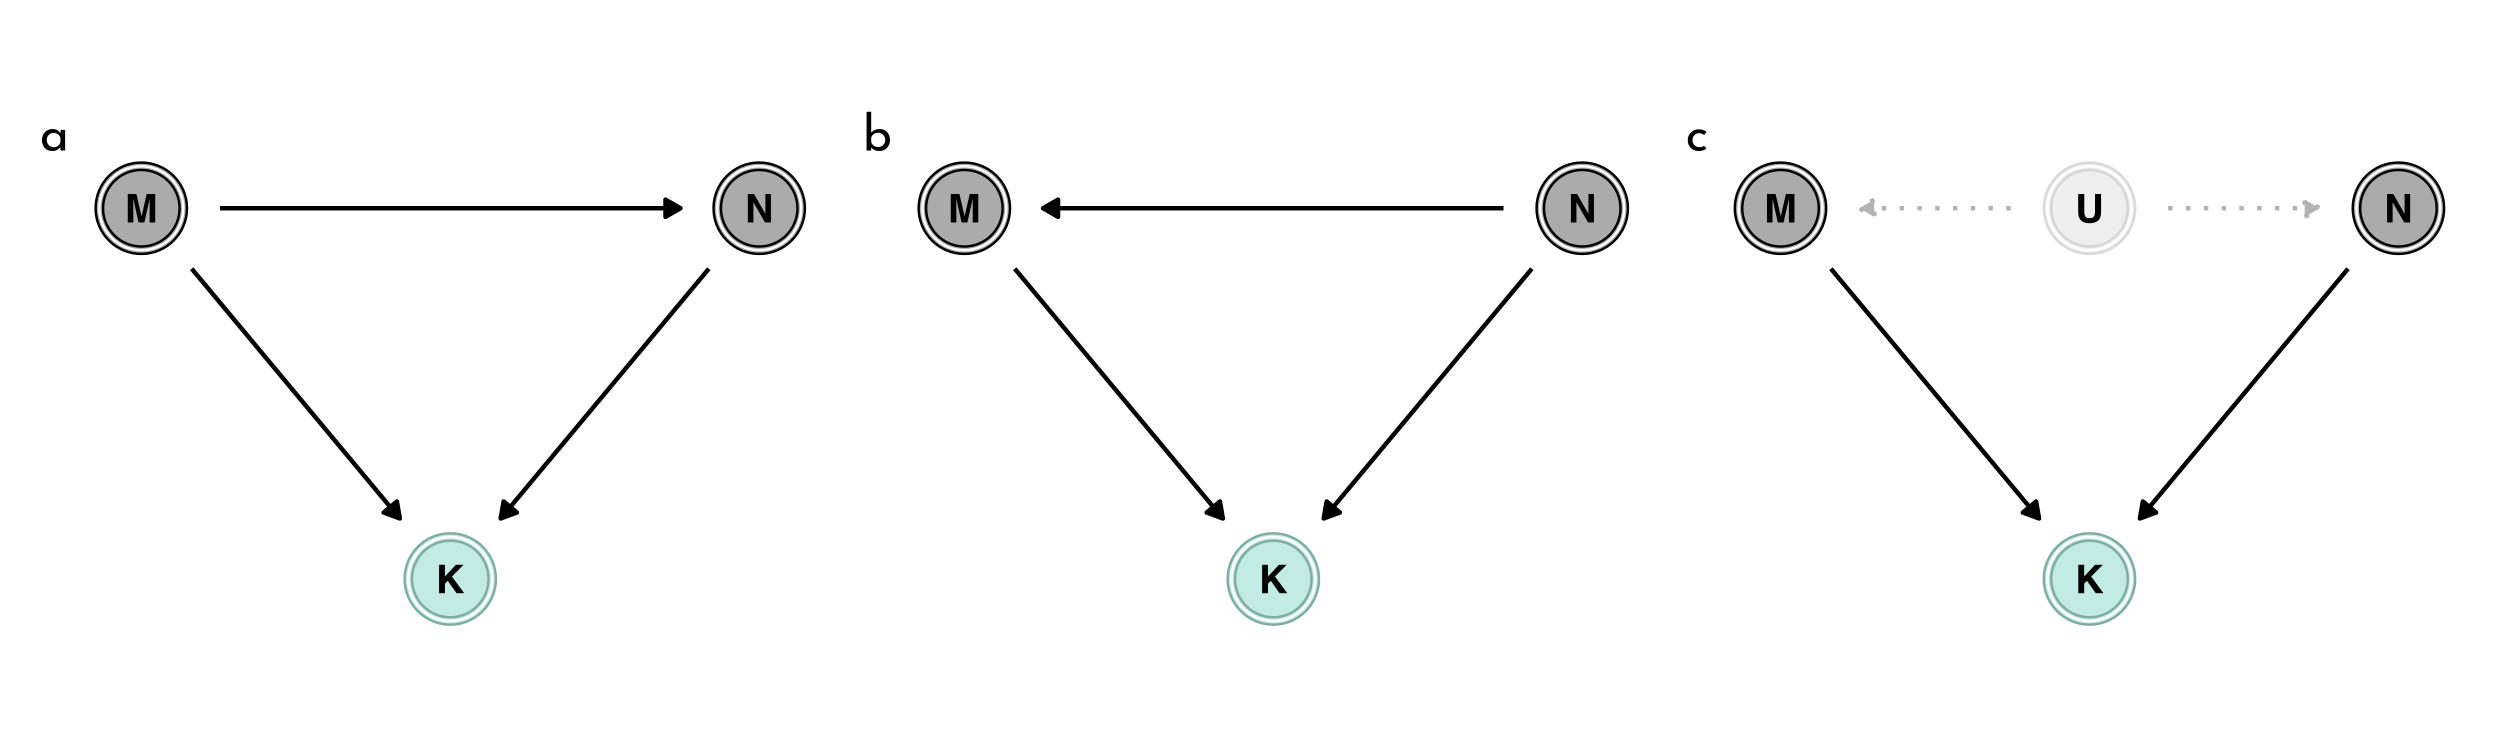
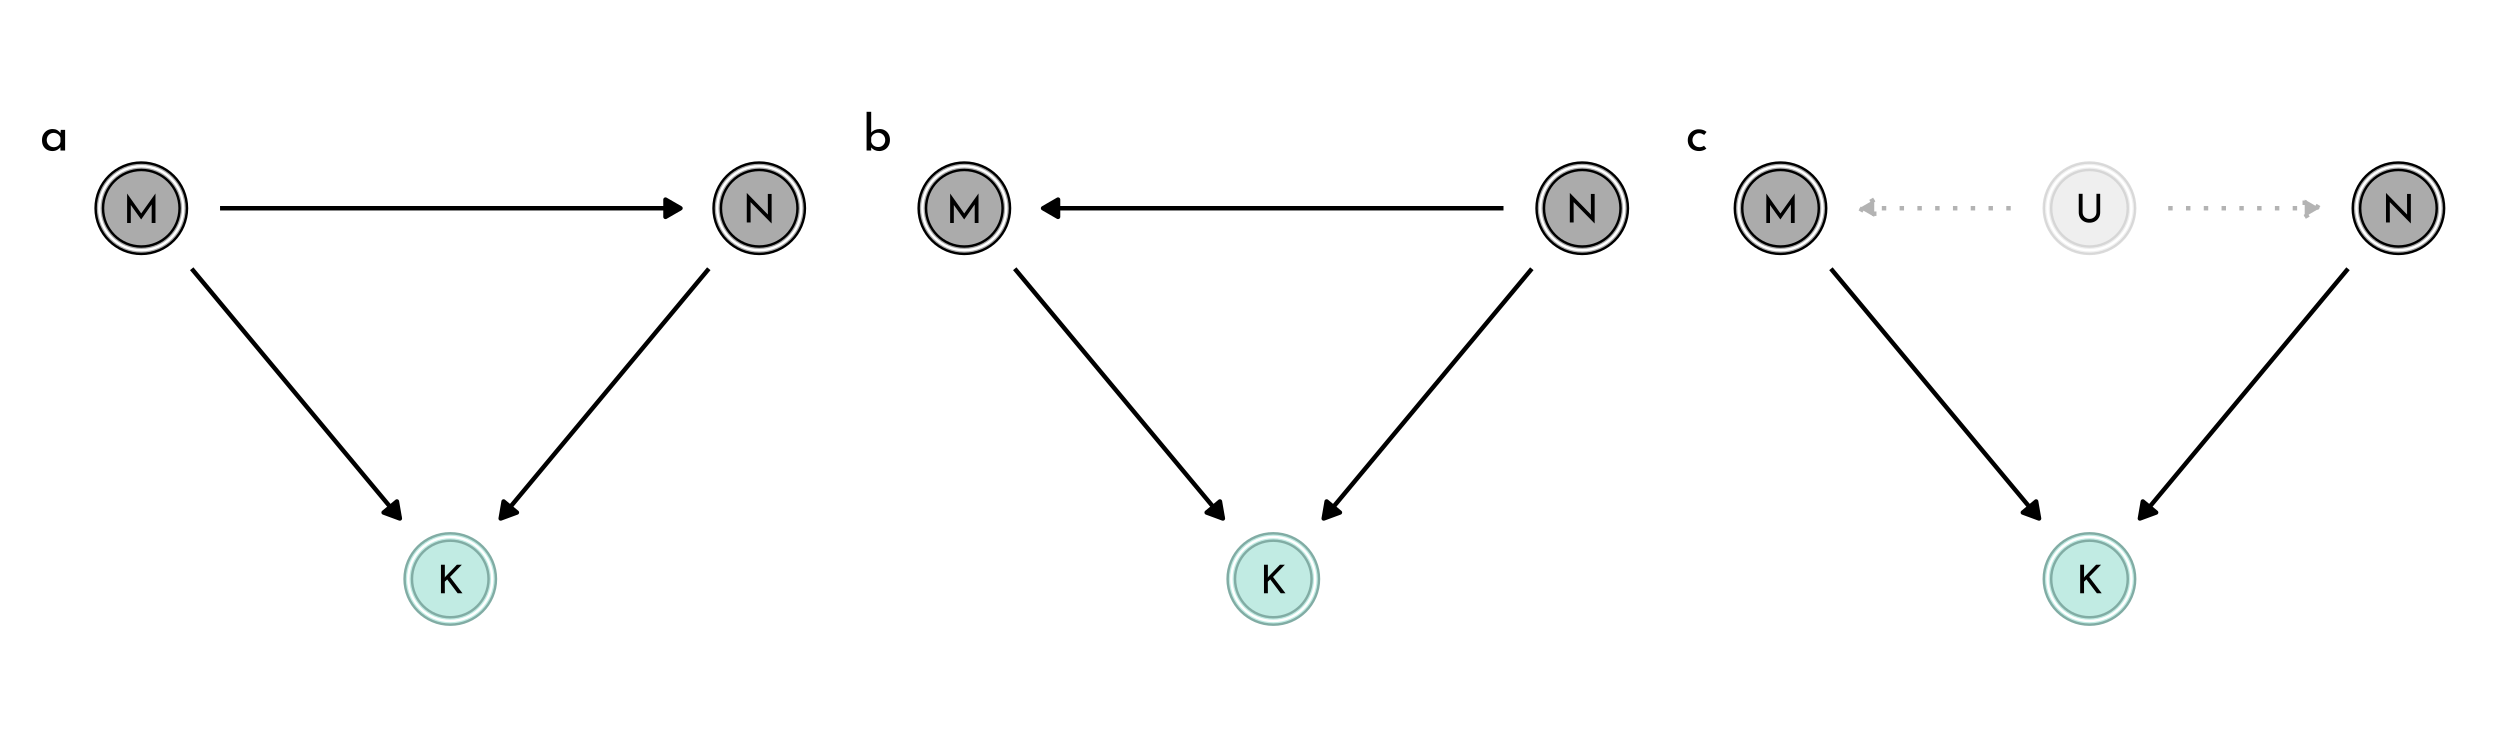
<svg xmlns="http://www.w3.org/2000/svg" xmlns:xlink="http://www.w3.org/1999/xlink" width="720pt" height="216pt" viewBox="0 0 720 216" version="1.1">
  <defs>
    <g>
      <symbol overflow="visible" id="glyph0-0">
-         <path style="stroke:none;" d="M 0.859 0 L 0.859 -8.188 L 7.453 -8.188 L 7.453 0 Z M 6.422 -1.016 L 6.422 -7.172 L 1.875 -7.172 L 1.875 -1.016 Z M 6.422 -1.016 " />
+         <path style="stroke:none;" d="" />
      </symbol>
      <symbol overflow="visible" id="glyph0-1">
-         <path style="stroke:none;" d="M 6.297 -8.188 L 8.75 -8.188 L 8.75 0 L 7.156 0 L 7.156 -5.531 C 7.156 -5.695 7.156 -5.922 7.156 -6.203 C 7.164 -6.492 7.172 -6.719 7.172 -6.875 L 5.625 0 L 3.953 0 L 2.422 -6.875 C 2.422 -6.719 2.422 -6.492 2.422 -6.203 C 2.43 -5.922 2.438 -5.695 2.438 -5.531 L 2.438 0 L 0.844 0 L 0.844 -8.188 L 3.328 -8.188 L 4.812 -1.75 Z M 6.297 -8.188 " />
+         <path style="stroke:none;" d="M 9.359 -8.484 L 9.359 0 L 8.266 0 L 8.266 -5.328 L 5.25 -1.031 L 5.219 -1.031 L 2.25 -5.172 L 2.25 0 L 1.188 0 L 1.188 -8.484 L 5.25 -2.75 L 9.344 -8.484 Z M 9.359 -8.484 " />
      </symbol>
      <symbol overflow="visible" id="glyph0-2">
-         <path style="stroke:none;" d="M 0.844 -8.188 L 2.625 -8.188 L 5.891 -2.469 L 5.891 -8.188 L 7.484 -8.188 L 7.484 0 L 5.781 0 L 2.438 -5.812 L 2.438 0 L 0.844 0 Z M 4.234 -8.203 Z M 4.234 -8.203 " />
+         <path style="stroke:none;" d="M 8.344 -8.219 L 8.344 0.266 L 8.312 0.266 L 2.281 -5.859 L 2.297 0 L 1.188 0 L 1.188 -8.469 L 1.234 -8.469 L 7.266 -2.281 L 7.25 -8.219 Z M 8.344 -8.219 " />
      </symbol>
      <symbol overflow="visible" id="glyph0-3">
-         <path style="stroke:none;" d="M 0.891 -8.188 L 2.578 -8.188 L 2.578 -4.812 L 5.734 -8.188 L 7.953 -8.188 L 4.594 -4.812 L 8.125 0 L 5.922 0 L 3.391 -3.578 L 2.578 -2.734 L 2.578 0 L 0.891 0 Z M 0.891 -8.188 " />
+         <path style="stroke:none;" d="M 2.281 -4.5 L 2.406 -4.719 L 5.781 -8.219 L 7.203 -8.219 L 3.797 -4.703 L 7.391 0 L 6 0 L 2.984 -4 L 2.297 -3.328 L 2.312 0 L 1.188 0 L 1.188 -8.219 L 2.312 -8.219 L 2.312 -4.906 Z M 2.281 -4.5 " />
      </symbol>
      <symbol overflow="visible" id="glyph0-4">
-         <path style="stroke:none;" d="M 0.859 -8.188 L 2.609 -8.188 L 2.609 -3.156 C 2.609 -2.594 2.676 -2.18 2.812 -1.922 C 3.008 -1.461 3.457 -1.234 4.156 -1.234 C 4.852 -1.234 5.305 -1.461 5.516 -1.922 C 5.641 -2.18 5.703 -2.594 5.703 -3.156 L 5.703 -8.188 L 7.453 -8.188 L 7.453 -3.156 C 7.453 -2.281 7.316 -1.602 7.047 -1.125 C 6.535 -0.227 5.57 0.219 4.156 0.219 C 2.738 0.219 1.773 -0.227 1.266 -1.125 C 0.992 -1.602 0.859 -2.281 0.859 -3.156 Z M 4.156 -8.188 Z M 4.156 -8.188 " />
+         <path style="stroke:none;" d="M 2.188 -2.906 C 2.188 -2.539 2.27 -2.211 2.438 -1.922 C 2.613 -1.629 2.852 -1.398 3.156 -1.234 C 3.457 -1.066 3.789 -0.984 4.156 -0.984 C 4.531 -0.984 4.867 -1.066 5.172 -1.234 C 5.484 -1.398 5.727 -1.629 5.906 -1.922 C 6.082 -2.211 6.172 -2.539 6.172 -2.906 L 6.172 -8.219 L 7.25 -8.219 L 7.25 -2.875 C 7.25 -2.289 7.109 -1.77 6.828 -1.312 C 6.555 -0.863 6.188 -0.516 5.719 -0.266 C 5.25 -0.023 4.727 0.094 4.156 0.094 C 3.582 0.094 3.062 -0.023 2.594 -0.266 C 2.125 -0.516 1.754 -0.863 1.484 -1.312 C 1.211 -1.77 1.078 -2.289 1.078 -2.875 L 1.078 -8.219 L 2.188 -8.219 Z M 2.188 -2.906 " />
      </symbol>
      <symbol overflow="visible" id="glyph1-0">
        <path style="stroke:none;" d="" />
      </symbol>
      <symbol overflow="visible" id="glyph1-1">
        <path style="stroke:none;" d="M 7.297 -5.969 L 7.297 0 L 5.953 0 L 5.953 -0.984 C 5.742 -0.703 5.438 -0.441 5.031 -0.203 C 4.625 0.023 4.164 0.141 3.656 0.141 C 3.094 0.141 2.582 0.02 2.125 -0.219 C 1.664 -0.469 1.301 -0.828 1.031 -1.297 C 0.77 -1.766 0.641 -2.328 0.641 -2.984 C 0.641 -3.641 0.773 -4.207 1.047 -4.688 C 1.328 -5.176 1.695 -5.551 2.156 -5.812 C 2.625 -6.07 3.145 -6.203 3.719 -6.203 C 4.227 -6.203 4.672 -6.094 5.047 -5.875 C 5.422 -5.656 5.723 -5.367 5.953 -5.016 L 6.047 -5.969 Z M 4.016 -0.969 C 4.504 -0.969 4.926 -1.102 5.281 -1.375 C 5.633 -1.645 5.859 -2.02 5.953 -2.5 L 5.953 -3.672 C 5.836 -4.098 5.598 -4.441 5.234 -4.703 C 4.867 -4.961 4.445 -5.094 3.969 -5.094 C 3.613 -5.094 3.285 -5.004 2.984 -4.828 C 2.68 -4.66 2.441 -4.422 2.266 -4.109 C 2.086 -3.797 2 -3.441 2 -3.047 C 2 -2.672 2.086 -2.32 2.266 -2 C 2.453 -1.688 2.695 -1.438 3 -1.25 C 3.312 -1.062 3.648 -0.969 4.016 -0.969 Z M 4.016 -0.969 " />
      </symbol>
      <symbol overflow="visible" id="glyph1-2">
        <path style="stroke:none;" d="M 4.984 -6.203 C 5.523 -6.203 6.016 -6.07 6.453 -5.812 C 6.898 -5.562 7.254 -5.195 7.516 -4.719 C 7.773 -4.25 7.906 -3.703 7.906 -3.078 C 7.906 -2.43 7.766 -1.863 7.484 -1.375 C 7.211 -0.883 6.836 -0.508 6.359 -0.25 C 5.879 0.008 5.363 0.141 4.812 0.141 C 4.32 0.141 3.875 0.047 3.469 -0.141 C 3.07 -0.336 2.75 -0.598 2.5 -0.922 L 2.5 0 L 1.172 0 L 1.172 -11.172 L 2.5 -11.172 L 2.5 -5.172 C 2.75 -5.484 3.094 -5.734 3.531 -5.922 C 3.969 -6.109 4.453 -6.203 4.984 -6.203 Z M 4.531 -1.016 C 5.113 -1.016 5.594 -1.207 5.969 -1.594 C 6.352 -1.988 6.547 -2.484 6.547 -3.078 C 6.547 -3.461 6.453 -3.812 6.266 -4.125 C 6.086 -4.438 5.844 -4.68 5.531 -4.859 C 5.227 -5.047 4.895 -5.141 4.531 -5.141 C 4.031 -5.141 3.594 -5.004 3.219 -4.734 C 2.852 -4.473 2.613 -4.129 2.5 -3.703 L 2.5 -2.5 C 2.613 -2.062 2.852 -1.703 3.219 -1.422 C 3.594 -1.148 4.031 -1.016 4.531 -1.016 Z M 4.531 -1.016 " />
      </symbol>
      <symbol overflow="visible" id="glyph1-3">
        <path style="stroke:none;" d="M 6 -0.562 C 5.738 -0.344 5.422 -0.172 5.047 -0.047 C 4.68 0.078 4.305 0.141 3.922 0.141 C 3.273 0.141 2.703 0.008 2.203 -0.25 C 1.711 -0.508 1.328 -0.875 1.047 -1.344 C 0.773 -1.82 0.641 -2.375 0.641 -3 C 0.641 -3.613 0.785 -4.156 1.078 -4.625 C 1.367 -5.102 1.754 -5.473 2.234 -5.734 C 2.711 -5.992 3.227 -6.125 3.781 -6.125 C 4.695 -6.125 5.453 -5.875 6.047 -5.375 L 5.375 -4.5 C 5.176 -4.633 4.953 -4.754 4.703 -4.859 C 4.461 -4.961 4.195 -5.016 3.906 -5.016 C 3.551 -5.016 3.227 -4.926 2.938 -4.75 C 2.645 -4.57 2.41 -4.328 2.234 -4.016 C 2.066 -3.711 1.984 -3.375 1.984 -3 C 1.984 -2.625 2.07 -2.281 2.25 -1.969 C 2.426 -1.664 2.664 -1.422 2.969 -1.234 C 3.281 -1.055 3.633 -0.969 4.031 -0.969 C 4.52 -0.969 4.945 -1.109 5.312 -1.391 Z M 6 -0.562 " />
      </symbol>
    </g>
  </defs>
  <g id="surface325">
    <rect x="0" y="0" width="720" height="216" style="fill:rgb(100%,100%,100%);fill-opacity:1;stroke:none;" />
    <path style="fill:none;stroke-width:1.28;stroke-linecap:butt;stroke-linejoin:round;stroke:rgb(0%,0%,0%);stroke-opacity:1;stroke-miterlimit:1;" d="M 55.211 77.395 L 57.77 80.465 L 58.672 81.543 L 62.266 85.855 L 63.164 86.938 L 67.656 92.328 L 68.559 93.406 L 70.355 95.562 L 71.254 96.645 L 78.441 105.27 L 79.344 106.348 L 80.242 107.43 L 87.43 116.055 L 88.328 117.137 L 89.23 118.215 L 96.418 126.84 L 97.316 127.922 L 99.113 130.078 L 100.016 131.156 L 104.508 136.547 L 105.406 137.629 L 109 141.941 L 109.902 143.02 L 113.496 147.332 L 114.395 148.414 L 115.156 149.328 " />
    <path style="fill-rule:nonzero;fill:rgb(0%,0%,0%);fill-opacity:1;stroke-width:1.28;stroke-linecap:butt;stroke-linejoin:round;stroke:rgb(0%,0%,0%);stroke-opacity:1;stroke-miterlimit:1;" d="M 110.48 147.605 L 115.156 149.328 L 114.309 144.418 Z M 110.48 147.605 " />
    <path style="fill:none;stroke-width:1.28;stroke-linecap:butt;stroke-linejoin:round;stroke:rgb(0%,0%,0%);stroke-opacity:1;stroke-miterlimit:1;" d="M 63.371 59.973 L 195.977 59.973 " />
    <path style="fill-rule:nonzero;fill:rgb(0%,0%,0%);fill-opacity:1;stroke-width:1.28;stroke-linecap:butt;stroke-linejoin:round;stroke:rgb(0%,0%,0%);stroke-opacity:1;stroke-miterlimit:1;" d="M 191.66 62.465 L 195.977 59.973 L 191.66 57.48 Z M 191.66 62.465 " />
    <path style="fill:none;stroke-width:1.28;stroke-linecap:butt;stroke-linejoin:round;stroke:rgb(0%,0%,0%);stroke-opacity:1;stroke-miterlimit:1;" d="M 204.137 77.395 L 201.578 80.465 L 200.676 81.543 L 197.082 85.855 L 196.184 86.938 L 191.691 92.328 L 190.789 93.406 L 188.992 95.562 L 188.094 96.645 L 181.805 104.191 L 180.902 105.27 L 180.004 106.348 L 179.105 107.43 L 171.918 116.055 L 171.02 117.137 L 170.117 118.215 L 162.93 126.84 L 162.031 127.922 L 161.133 129 L 160.23 130.078 L 154.84 136.547 L 153.941 137.629 L 150.348 141.941 L 149.445 143.02 L 145.852 147.332 L 144.953 148.414 L 144.191 149.328 " />
    <path style="fill-rule:nonzero;fill:rgb(0%,0%,0%);fill-opacity:1;stroke-width:1.28;stroke-linecap:butt;stroke-linejoin:round;stroke:rgb(0%,0%,0%);stroke-opacity:1;stroke-miterlimit:1;" d="M 145.039 144.418 L 144.191 149.328 L 148.867 147.605 Z M 145.039 144.418 " />
    <path style="fill-rule:nonzero;fill:rgb(67.059%,67.059%,67.059%);fill-opacity:1;stroke-width:0.709;stroke-linecap:round;stroke-linejoin:round;stroke:rgb(0%,0%,0%);stroke-opacity:1;stroke-miterlimit:10;" d="M 53.852 59.973 C 53.852 67.238 47.961 73.129 40.695 73.129 C 33.426 73.129 27.535 67.238 27.535 59.973 C 27.535 52.707 33.426 46.812 40.695 46.812 C 47.961 46.812 53.852 52.707 53.852 59.973 " />
    <path style="fill-rule:nonzero;fill:rgb(67.059%,67.059%,67.059%);fill-opacity:1;stroke-width:0.709;stroke-linecap:round;stroke-linejoin:round;stroke:rgb(0%,0%,0%);stroke-opacity:1;stroke-miterlimit:10;" d="M 231.812 59.973 C 231.812 67.238 225.922 73.129 218.652 73.129 C 211.387 73.129 205.496 67.238 205.496 59.973 C 205.496 52.707 211.387 46.812 218.652 46.812 C 225.922 46.812 231.812 52.707 231.812 59.973 " />
    <path style="fill-rule:nonzero;fill:rgb(75.686%,92.157%,89.02%);fill-opacity:1;stroke-width:0.709;stroke-linecap:round;stroke-linejoin:round;stroke:rgb(50.588%,67.451%,64.314%);stroke-opacity:1;stroke-miterlimit:10;" d="M 142.832 166.746 C 142.832 174.016 136.941 179.906 129.672 179.906 C 122.406 179.906 116.516 174.016 116.516 166.746 C 116.516 159.48 122.406 153.59 129.672 153.59 C 136.941 153.59 142.832 159.48 142.832 166.746 " />
    <path style="fill-rule:nonzero;fill:rgb(67.059%,67.059%,67.059%);fill-opacity:1;stroke-width:0.709;stroke-linecap:round;stroke-linejoin:round;stroke:rgb(100%,100%,100%);stroke-opacity:1;stroke-miterlimit:10;" d="M 52.785 59.973 C 52.785 66.648 47.371 72.062 40.695 72.062 C 34.016 72.062 28.602 66.648 28.602 59.973 C 28.602 53.293 34.016 47.883 40.695 47.883 C 47.371 47.883 52.785 53.293 52.785 59.973 " />
    <path style="fill-rule:nonzero;fill:rgb(67.059%,67.059%,67.059%);fill-opacity:1;stroke-width:0.709;stroke-linecap:round;stroke-linejoin:round;stroke:rgb(100%,100%,100%);stroke-opacity:1;stroke-miterlimit:10;" d="M 230.742 59.973 C 230.742 66.648 225.332 72.062 218.652 72.062 C 211.977 72.062 206.562 66.648 206.562 59.973 C 206.562 53.293 211.977 47.883 218.652 47.883 C 225.332 47.883 230.742 53.293 230.742 59.973 " />
    <path style="fill-rule:nonzero;fill:rgb(75.686%,92.157%,89.02%);fill-opacity:1;stroke-width:0.709;stroke-linecap:round;stroke-linejoin:round;stroke:rgb(100%,100%,100%);stroke-opacity:1;stroke-miterlimit:10;" d="M 141.766 166.746 C 141.766 173.426 136.352 178.84 129.672 178.84 C 122.996 178.84 117.582 173.426 117.582 166.746 C 117.582 160.07 122.996 154.656 129.672 154.656 C 136.352 154.656 141.766 160.07 141.766 166.746 " />
    <path style="fill-rule:nonzero;fill:rgb(67.059%,67.059%,67.059%);fill-opacity:1;stroke-width:0.709;stroke-linecap:round;stroke-linejoin:round;stroke:rgb(0%,0%,0%);stroke-opacity:1;stroke-miterlimit:10;" d="M 51.719 59.973 C 51.719 66.062 46.781 70.996 40.695 70.996 C 34.605 70.996 29.672 66.062 29.672 59.973 C 29.672 53.883 34.605 48.949 40.695 48.949 C 46.781 48.949 51.719 53.883 51.719 59.973 " />
    <path style="fill-rule:nonzero;fill:rgb(67.059%,67.059%,67.059%);fill-opacity:1;stroke-width:0.709;stroke-linecap:round;stroke-linejoin:round;stroke:rgb(0%,0%,0%);stroke-opacity:1;stroke-miterlimit:10;" d="M 229.676 59.973 C 229.676 66.062 224.742 70.996 218.652 70.996 C 212.566 70.996 207.629 66.062 207.629 59.973 C 207.629 53.883 212.566 48.949 218.652 48.949 C 224.742 48.949 229.676 53.883 229.676 59.973 " />
    <path style="fill-rule:nonzero;fill:rgb(75.686%,92.157%,89.02%);fill-opacity:1;stroke-width:0.709;stroke-linecap:round;stroke-linejoin:round;stroke:rgb(50.588%,67.451%,64.314%);stroke-opacity:1;stroke-miterlimit:10;" d="M 140.699 166.746 C 140.699 172.836 135.762 177.773 129.672 177.773 C 123.586 177.773 118.648 172.836 118.648 166.746 C 118.648 160.66 123.586 155.723 129.672 155.723 C 135.762 155.723 140.699 160.66 140.699 166.746 " />
    <g style="fill:rgb(0%,0%,0%);fill-opacity:1;">
-       <use xlink:href="#glyph0-1" x="35.953" y="64.066" />
+       <use xlink:href="#glyph0-1" x="35.418" y="64.219" />
    </g>
    <g style="fill:rgb(0%,0%,0%);fill-opacity:1;">
-       <use xlink:href="#glyph0-2" x="214.543" y="64.066" />
+       <use xlink:href="#glyph0-2" x="213.883" y="64.074" />
    </g>
    <g style="fill:rgb(0%,0%,0%);fill-opacity:1;">
-       <use xlink:href="#glyph0-3" x="125.562" y="170.844" />
+       <use xlink:href="#glyph0-3" x="125.805" y="170.863" />
    </g>
    <g style="fill:rgb(0%,0%,0%);fill-opacity:1;">
      <use xlink:href="#glyph1-1" x="11.457" y="43.363" />
    </g>
    <path style="fill:none;stroke-width:1.28;stroke-linecap:butt;stroke-linejoin:round;stroke:rgb(0%,0%,0%);stroke-opacity:1;stroke-miterlimit:1;" d="M 292.246 77.395 L 299.297 85.855 L 300.199 86.938 L 307.387 95.562 L 308.285 96.645 L 309.184 97.723 L 310.086 98.801 L 316.375 106.348 L 317.273 107.43 L 319.969 110.664 L 320.871 111.742 L 324.465 116.055 L 325.363 117.137 L 329.855 122.527 L 330.758 123.605 L 333.453 126.84 L 334.352 127.922 L 340.641 135.469 L 341.543 136.547 L 342.441 137.629 L 350.527 147.332 L 351.43 148.414 L 352.191 149.328 " />
    <path style="fill-rule:nonzero;fill:rgb(0%,0%,0%);fill-opacity:1;stroke-width:1.28;stroke-linecap:butt;stroke-linejoin:round;stroke:rgb(0%,0%,0%);stroke-opacity:1;stroke-miterlimit:1;" d="M 347.516 147.605 L 352.191 149.328 L 351.34 144.418 Z M 347.516 147.605 " />
    <path style="fill:none;stroke-width:1.28;stroke-linecap:butt;stroke-linejoin:round;stroke:rgb(0%,0%,0%);stroke-opacity:1;stroke-miterlimit:1;" d="M 441.168 77.395 L 434.117 85.855 L 433.219 86.938 L 432.316 88.016 L 426.027 95.562 L 425.129 96.645 L 423.332 98.801 L 422.43 99.879 L 417.039 106.348 L 416.141 107.43 L 412.547 111.742 L 411.645 112.82 L 408.949 116.055 L 408.051 117.137 L 402.66 123.605 L 401.758 124.684 L 399.961 126.84 L 399.062 127.922 L 391.875 136.547 L 390.973 137.629 L 382.887 147.332 L 381.988 148.414 L 381.227 149.328 " />
    <path style="fill-rule:nonzero;fill:rgb(0%,0%,0%);fill-opacity:1;stroke-width:1.28;stroke-linecap:butt;stroke-linejoin:round;stroke:rgb(0%,0%,0%);stroke-opacity:1;stroke-miterlimit:1;" d="M 382.074 144.418 L 381.227 149.328 L 385.898 147.605 Z M 382.074 144.418 " />
    <path style="fill:none;stroke-width:1.28;stroke-linecap:butt;stroke-linejoin:round;stroke:rgb(0%,0%,0%);stroke-opacity:1;stroke-miterlimit:1;" d="M 433.008 59.973 L 300.406 59.973 " />
    <path style="fill-rule:nonzero;fill:rgb(0%,0%,0%);fill-opacity:1;stroke-width:1.28;stroke-linecap:butt;stroke-linejoin:round;stroke:rgb(0%,0%,0%);stroke-opacity:1;stroke-miterlimit:1;" d="M 304.719 57.48 L 300.406 59.973 L 304.719 62.465 Z M 304.719 57.48 " />
    <path style="fill-rule:nonzero;fill:rgb(67.059%,67.059%,67.059%);fill-opacity:1;stroke-width:0.709;stroke-linecap:round;stroke-linejoin:round;stroke:rgb(0%,0%,0%);stroke-opacity:1;stroke-miterlimit:10;" d="M 290.887 59.973 C 290.887 67.238 284.996 73.129 277.727 73.129 C 270.461 73.129 264.57 67.238 264.57 59.973 C 264.57 52.707 270.461 46.812 277.727 46.812 C 284.996 46.812 290.887 52.707 290.887 59.973 " />
    <path style="fill-rule:nonzero;fill:rgb(67.059%,67.059%,67.059%);fill-opacity:1;stroke-width:0.709;stroke-linecap:round;stroke-linejoin:round;stroke:rgb(0%,0%,0%);stroke-opacity:1;stroke-miterlimit:10;" d="M 468.844 59.973 C 468.844 67.238 462.953 73.129 455.688 73.129 C 448.418 73.129 442.527 67.238 442.527 59.973 C 442.527 52.707 448.418 46.812 455.688 46.812 C 462.953 46.812 468.844 52.707 468.844 59.973 " />
    <path style="fill-rule:nonzero;fill:rgb(75.686%,92.157%,89.02%);fill-opacity:1;stroke-width:0.709;stroke-linecap:round;stroke-linejoin:round;stroke:rgb(50.588%,67.451%,64.314%);stroke-opacity:1;stroke-miterlimit:10;" d="M 379.867 166.746 C 379.867 174.016 373.973 179.906 366.707 179.906 C 359.441 179.906 353.551 174.016 353.551 166.746 C 353.551 159.48 359.441 153.59 366.707 153.59 C 373.973 153.59 379.867 159.48 379.867 166.746 " />
    <path style="fill-rule:nonzero;fill:rgb(67.059%,67.059%,67.059%);fill-opacity:1;stroke-width:0.709;stroke-linecap:round;stroke-linejoin:round;stroke:rgb(100%,100%,100%);stroke-opacity:1;stroke-miterlimit:10;" d="M 289.82 59.973 C 289.82 66.648 284.406 72.062 277.727 72.062 C 271.051 72.062 265.637 66.648 265.637 59.973 C 265.637 53.293 271.051 47.883 277.727 47.883 C 284.406 47.883 289.82 53.293 289.82 59.973 " />
    <path style="fill-rule:nonzero;fill:rgb(67.059%,67.059%,67.059%);fill-opacity:1;stroke-width:0.709;stroke-linecap:round;stroke-linejoin:round;stroke:rgb(100%,100%,100%);stroke-opacity:1;stroke-miterlimit:10;" d="M 467.777 59.973 C 467.777 66.648 462.363 72.062 455.688 72.062 C 449.008 72.062 443.594 66.648 443.594 59.973 C 443.594 53.293 449.008 47.883 455.688 47.883 C 462.363 47.883 467.777 53.293 467.777 59.973 " />
    <path style="fill-rule:nonzero;fill:rgb(75.686%,92.157%,89.02%);fill-opacity:1;stroke-width:0.709;stroke-linecap:round;stroke-linejoin:round;stroke:rgb(100%,100%,100%);stroke-opacity:1;stroke-miterlimit:10;" d="M 378.797 166.746 C 378.797 173.426 373.387 178.84 366.707 178.84 C 360.031 178.84 354.617 173.426 354.617 166.746 C 354.617 160.07 360.031 154.656 366.707 154.656 C 373.387 154.656 378.797 160.07 378.797 166.746 " />
    <path style="fill-rule:nonzero;fill:rgb(67.059%,67.059%,67.059%);fill-opacity:1;stroke-width:0.709;stroke-linecap:round;stroke-linejoin:round;stroke:rgb(0%,0%,0%);stroke-opacity:1;stroke-miterlimit:10;" d="M 288.754 59.973 C 288.754 66.062 283.816 70.996 277.727 70.996 C 271.641 70.996 266.703 66.062 266.703 59.973 C 266.703 53.883 271.641 48.949 277.727 48.949 C 283.816 48.949 288.754 53.883 288.754 59.973 " />
    <path style="fill-rule:nonzero;fill:rgb(67.059%,67.059%,67.059%);fill-opacity:1;stroke-width:0.709;stroke-linecap:round;stroke-linejoin:round;stroke:rgb(0%,0%,0%);stroke-opacity:1;stroke-miterlimit:10;" d="M 466.711 59.973 C 466.711 66.062 461.773 70.996 455.688 70.996 C 449.598 70.996 444.664 66.062 444.664 59.973 C 444.664 53.883 449.598 48.949 455.688 48.949 C 461.773 48.949 466.711 53.883 466.711 59.973 " />
    <path style="fill-rule:nonzero;fill:rgb(75.686%,92.157%,89.02%);fill-opacity:1;stroke-width:0.709;stroke-linecap:round;stroke-linejoin:round;stroke:rgb(50.588%,67.451%,64.314%);stroke-opacity:1;stroke-miterlimit:10;" d="M 377.73 166.746 C 377.73 172.836 372.797 177.773 366.707 177.773 C 360.617 177.773 355.684 172.836 355.684 166.746 C 355.684 160.66 360.617 155.723 366.707 155.723 C 372.797 155.723 377.73 160.66 377.73 166.746 " />
    <g style="fill:rgb(0%,0%,0%);fill-opacity:1;">
-       <use xlink:href="#glyph0-1" x="272.984" y="64.066" />
+       <use xlink:href="#glyph0-1" x="272.453" y="64.219" />
    </g>
    <g style="fill:rgb(0%,0%,0%);fill-opacity:1;">
-       <use xlink:href="#glyph0-2" x="451.578" y="64.066" />
+       <use xlink:href="#glyph0-2" x="450.918" y="64.074" />
    </g>
    <g style="fill:rgb(0%,0%,0%);fill-opacity:1;">
-       <use xlink:href="#glyph0-3" x="362.598" y="170.844" />
+       <use xlink:href="#glyph0-3" x="362.836" y="170.863" />
    </g>
    <g style="fill:rgb(0%,0%,0%);fill-opacity:1;">
      <use xlink:href="#glyph1-2" x="248.402" y="43.363" />
    </g>
    <path style="fill:none;stroke-width:1.28;stroke-linecap:butt;stroke-linejoin:round;stroke:rgb(70.196%,70.196%,70.196%);stroke-opacity:1;stroke-dasharray:1.28,3.841;stroke-miterlimit:1;" d="M 579.09 59.973 L 535.465 59.973 " />
    <path style="fill-rule:nonzero;fill:rgb(70.196%,70.196%,70.196%);fill-opacity:1;stroke-width:1.28;stroke-linecap:butt;stroke-linejoin:round;stroke:rgb(70.196%,70.196%,70.196%);stroke-opacity:1;stroke-dasharray:1.28,3.841;stroke-miterlimit:1;" d="M 539.781 57.48 L 535.465 59.973 L 539.781 62.465 Z M 539.781 57.48 " />
    <path style="fill:none;stroke-width:1.28;stroke-linecap:butt;stroke-linejoin:round;stroke:rgb(70.196%,70.196%,70.196%);stroke-opacity:1;stroke-dasharray:1.28,3.841;stroke-miterlimit:1;" d="M 624.445 59.973 L 668.07 59.973 " />
    <path style="fill-rule:nonzero;fill:rgb(70.196%,70.196%,70.196%);fill-opacity:1;stroke-width:1.28;stroke-linecap:butt;stroke-linejoin:round;stroke:rgb(70.196%,70.196%,70.196%);stroke-opacity:1;stroke-dasharray:1.28,3.841;stroke-miterlimit:1;" d="M 663.758 62.465 L 668.07 59.973 L 663.758 57.48 Z M 663.758 62.465 " />
    <path style="fill:none;stroke-width:1.28;stroke-linecap:butt;stroke-linejoin:round;stroke:rgb(0%,0%,0%);stroke-opacity:1;stroke-miterlimit:1;" d="M 527.305 77.395 L 528.965 79.387 L 529.867 80.465 L 534.359 85.855 L 535.258 86.938 L 538.852 91.25 L 539.754 92.328 L 542.449 95.562 L 543.348 96.645 L 549.637 104.191 L 550.539 105.27 L 551.438 106.348 L 552.336 107.43 L 559.523 116.055 L 560.426 117.137 L 568.512 126.84 L 569.41 127.922 L 570.309 129 L 571.211 130.078 L 576.602 136.547 L 577.5 137.629 L 580.195 140.863 L 581.098 141.941 L 585.59 147.332 L 586.488 148.414 L 587.25 149.328 " />
    <path style="fill-rule:nonzero;fill:rgb(0%,0%,0%);fill-opacity:1;stroke-width:1.28;stroke-linecap:butt;stroke-linejoin:round;stroke:rgb(0%,0%,0%);stroke-opacity:1;stroke-miterlimit:1;" d="M 582.574 147.605 L 587.25 149.328 L 586.402 144.418 Z M 582.574 147.605 " />
    <path style="fill:none;stroke-width:1.28;stroke-linecap:butt;stroke-linejoin:round;stroke:rgb(0%,0%,0%);stroke-opacity:1;stroke-miterlimit:1;" d="M 676.23 77.395 L 672.773 81.543 L 671.871 82.621 L 669.176 85.855 L 668.277 86.938 L 662.887 93.406 L 661.984 94.484 L 661.086 95.562 L 660.188 96.645 L 653 105.27 L 652.098 106.348 L 651.199 107.43 L 644.012 116.055 L 643.113 117.137 L 642.215 118.215 L 641.312 119.293 L 635.023 126.84 L 634.125 127.922 L 632.328 130.078 L 631.426 131.156 L 626.934 136.547 L 626.035 137.629 L 622.441 141.941 L 621.539 143.02 L 617.945 147.332 L 617.047 148.414 L 616.285 149.328 " />
    <path style="fill-rule:nonzero;fill:rgb(0%,0%,0%);fill-opacity:1;stroke-width:1.28;stroke-linecap:butt;stroke-linejoin:round;stroke:rgb(0%,0%,0%);stroke-opacity:1;stroke-miterlimit:1;" d="M 617.133 144.418 L 616.285 149.328 L 620.961 147.605 Z M 617.133 144.418 " />
    <path style="fill-rule:nonzero;fill:rgb(67.059%,67.059%,67.059%);fill-opacity:1;stroke-width:0.709;stroke-linecap:round;stroke-linejoin:round;stroke:rgb(0%,0%,0%);stroke-opacity:1;stroke-miterlimit:10;" d="M 525.945 59.973 C 525.945 67.238 520.055 73.129 512.789 73.129 C 505.523 73.129 499.629 67.238 499.629 59.973 C 499.629 52.707 505.523 46.812 512.789 46.812 C 520.055 46.812 525.945 52.707 525.945 59.973 " />
    <path style="fill-rule:nonzero;fill:rgb(67.059%,67.059%,67.059%);fill-opacity:1;stroke-width:0.709;stroke-linecap:round;stroke-linejoin:round;stroke:rgb(0%,0%,0%);stroke-opacity:1;stroke-miterlimit:10;" d="M 703.906 59.973 C 703.906 67.238 698.016 73.129 690.746 73.129 C 683.48 73.129 677.59 67.238 677.59 59.973 C 677.59 52.707 683.48 46.812 690.746 46.812 C 698.016 46.812 703.906 52.707 703.906 59.973 " />
    <path style="fill-rule:nonzero;fill:rgb(93.725%,93.725%,93.725%);fill-opacity:1;stroke-width:0.709;stroke-linecap:round;stroke-linejoin:round;stroke:rgb(80%,80%,80%);stroke-opacity:0.702;stroke-miterlimit:10;" d="M 614.926 59.973 C 614.926 67.238 609.035 73.129 601.77 73.129 C 594.5 73.129 588.609 67.238 588.609 59.973 C 588.609 52.707 594.5 46.812 601.77 46.812 C 609.035 46.812 614.926 52.707 614.926 59.973 " />
    <path style="fill-rule:nonzero;fill:rgb(75.686%,92.157%,89.02%);fill-opacity:1;stroke-width:0.709;stroke-linecap:round;stroke-linejoin:round;stroke:rgb(50.588%,67.451%,64.314%);stroke-opacity:1;stroke-miterlimit:10;" d="M 614.926 166.746 C 614.926 174.016 609.035 179.906 601.77 179.906 C 594.5 179.906 588.609 174.016 588.609 166.746 C 588.609 159.48 594.5 153.59 601.77 153.59 C 609.035 153.59 614.926 159.48 614.926 166.746 " />
    <path style="fill-rule:nonzero;fill:rgb(67.059%,67.059%,67.059%);fill-opacity:1;stroke-width:0.709;stroke-linecap:round;stroke-linejoin:round;stroke:rgb(100%,100%,100%);stroke-opacity:1;stroke-miterlimit:10;" d="M 524.879 59.973 C 524.879 66.648 519.465 72.062 512.789 72.062 C 506.109 72.062 500.699 66.648 500.699 59.973 C 500.699 53.293 506.109 47.883 512.789 47.883 C 519.465 47.883 524.879 53.293 524.879 59.973 " />
    <path style="fill-rule:nonzero;fill:rgb(67.059%,67.059%,67.059%);fill-opacity:1;stroke-width:0.709;stroke-linecap:round;stroke-linejoin:round;stroke:rgb(100%,100%,100%);stroke-opacity:1;stroke-miterlimit:10;" d="M 702.84 59.973 C 702.84 66.648 697.426 72.062 690.746 72.062 C 684.07 72.062 678.656 66.648 678.656 59.973 C 678.656 53.293 684.07 47.883 690.746 47.883 C 697.426 47.883 702.84 53.293 702.84 59.973 " />
    <path style="fill-rule:nonzero;fill:rgb(93.725%,93.725%,93.725%);fill-opacity:1;stroke-width:0.709;stroke-linecap:round;stroke-linejoin:round;stroke:rgb(100%,100%,100%);stroke-opacity:1;stroke-miterlimit:10;" d="M 613.859 59.973 C 613.859 66.648 608.445 72.062 601.77 72.062 C 595.09 72.062 589.676 66.648 589.676 59.973 C 589.676 53.293 595.09 47.883 601.77 47.883 C 608.445 47.883 613.859 53.293 613.859 59.973 " />
    <path style="fill-rule:nonzero;fill:rgb(75.686%,92.157%,89.02%);fill-opacity:1;stroke-width:0.709;stroke-linecap:round;stroke-linejoin:round;stroke:rgb(100%,100%,100%);stroke-opacity:1;stroke-miterlimit:10;" d="M 613.859 166.746 C 613.859 173.426 608.445 178.84 601.77 178.84 C 595.09 178.84 589.676 173.426 589.676 166.746 C 589.676 160.07 595.09 154.656 601.77 154.656 C 608.445 154.656 613.859 160.07 613.859 166.746 " />
    <path style="fill-rule:nonzero;fill:rgb(67.059%,67.059%,67.059%);fill-opacity:1;stroke-width:0.709;stroke-linecap:round;stroke-linejoin:round;stroke:rgb(0%,0%,0%);stroke-opacity:1;stroke-miterlimit:10;" d="M 523.812 59.973 C 523.812 66.062 518.879 70.996 512.789 70.996 C 506.699 70.996 501.766 66.062 501.766 59.973 C 501.766 53.883 506.699 48.949 512.789 48.949 C 518.879 48.949 523.812 53.883 523.812 59.973 " />
    <path style="fill-rule:nonzero;fill:rgb(67.059%,67.059%,67.059%);fill-opacity:1;stroke-width:0.709;stroke-linecap:round;stroke-linejoin:round;stroke:rgb(0%,0%,0%);stroke-opacity:1;stroke-miterlimit:10;" d="M 701.77 59.973 C 701.77 66.062 696.836 70.996 690.746 70.996 C 684.66 70.996 679.723 66.062 679.723 59.973 C 679.723 53.883 684.66 48.949 690.746 48.949 C 696.836 48.949 701.77 53.883 701.77 59.973 " />
    <path style="fill-rule:nonzero;fill:rgb(93.725%,93.725%,93.725%);fill-opacity:1;stroke-width:0.709;stroke-linecap:round;stroke-linejoin:round;stroke:rgb(80%,80%,80%);stroke-opacity:0.702;stroke-miterlimit:10;" d="M 612.793 59.973 C 612.793 66.062 607.855 70.996 601.77 70.996 C 595.68 70.996 590.742 66.062 590.742 59.973 C 590.742 53.883 595.68 48.949 601.77 48.949 C 607.855 48.949 612.793 53.883 612.793 59.973 " />
    <path style="fill-rule:nonzero;fill:rgb(75.686%,92.157%,89.02%);fill-opacity:1;stroke-width:0.709;stroke-linecap:round;stroke-linejoin:round;stroke:rgb(50.588%,67.451%,64.314%);stroke-opacity:1;stroke-miterlimit:10;" d="M 612.793 166.746 C 612.793 172.836 607.855 177.773 601.77 177.773 C 595.68 177.773 590.742 172.836 590.742 166.746 C 590.742 160.66 595.68 155.723 601.77 155.723 C 607.855 155.723 612.793 160.66 612.793 166.746 " />
    <g style="fill:rgb(0%,0%,0%);fill-opacity:1;">
-       <use xlink:href="#glyph0-1" x="508.047" y="64.066" />
+       <use xlink:href="#glyph0-1" x="507.512" y="64.219" />
    </g>
    <g style="fill:rgb(0%,0%,0%);fill-opacity:1;">
-       <use xlink:href="#glyph0-2" x="686.637" y="64.066" />
+       <use xlink:href="#glyph0-2" x="685.977" y="64.074" />
    </g>
    <g style="fill:rgb(0%,0%,0%);fill-opacity:1;">
-       <use xlink:href="#glyph0-4" x="597.66" y="64.066" />
+       <use xlink:href="#glyph0-4" x="597.602" y="64.043" />
    </g>
    <g style="fill:rgb(0%,0%,0%);fill-opacity:1;">
-       <use xlink:href="#glyph0-3" x="597.66" y="170.844" />
+       <use xlink:href="#glyph0-3" x="597.898" y="170.863" />
    </g>
    <g style="fill:rgb(0%,0%,0%);fill-opacity:1;">
      <use xlink:href="#glyph1-3" x="485.438" y="43.363" />
    </g>
  </g>
</svg>
